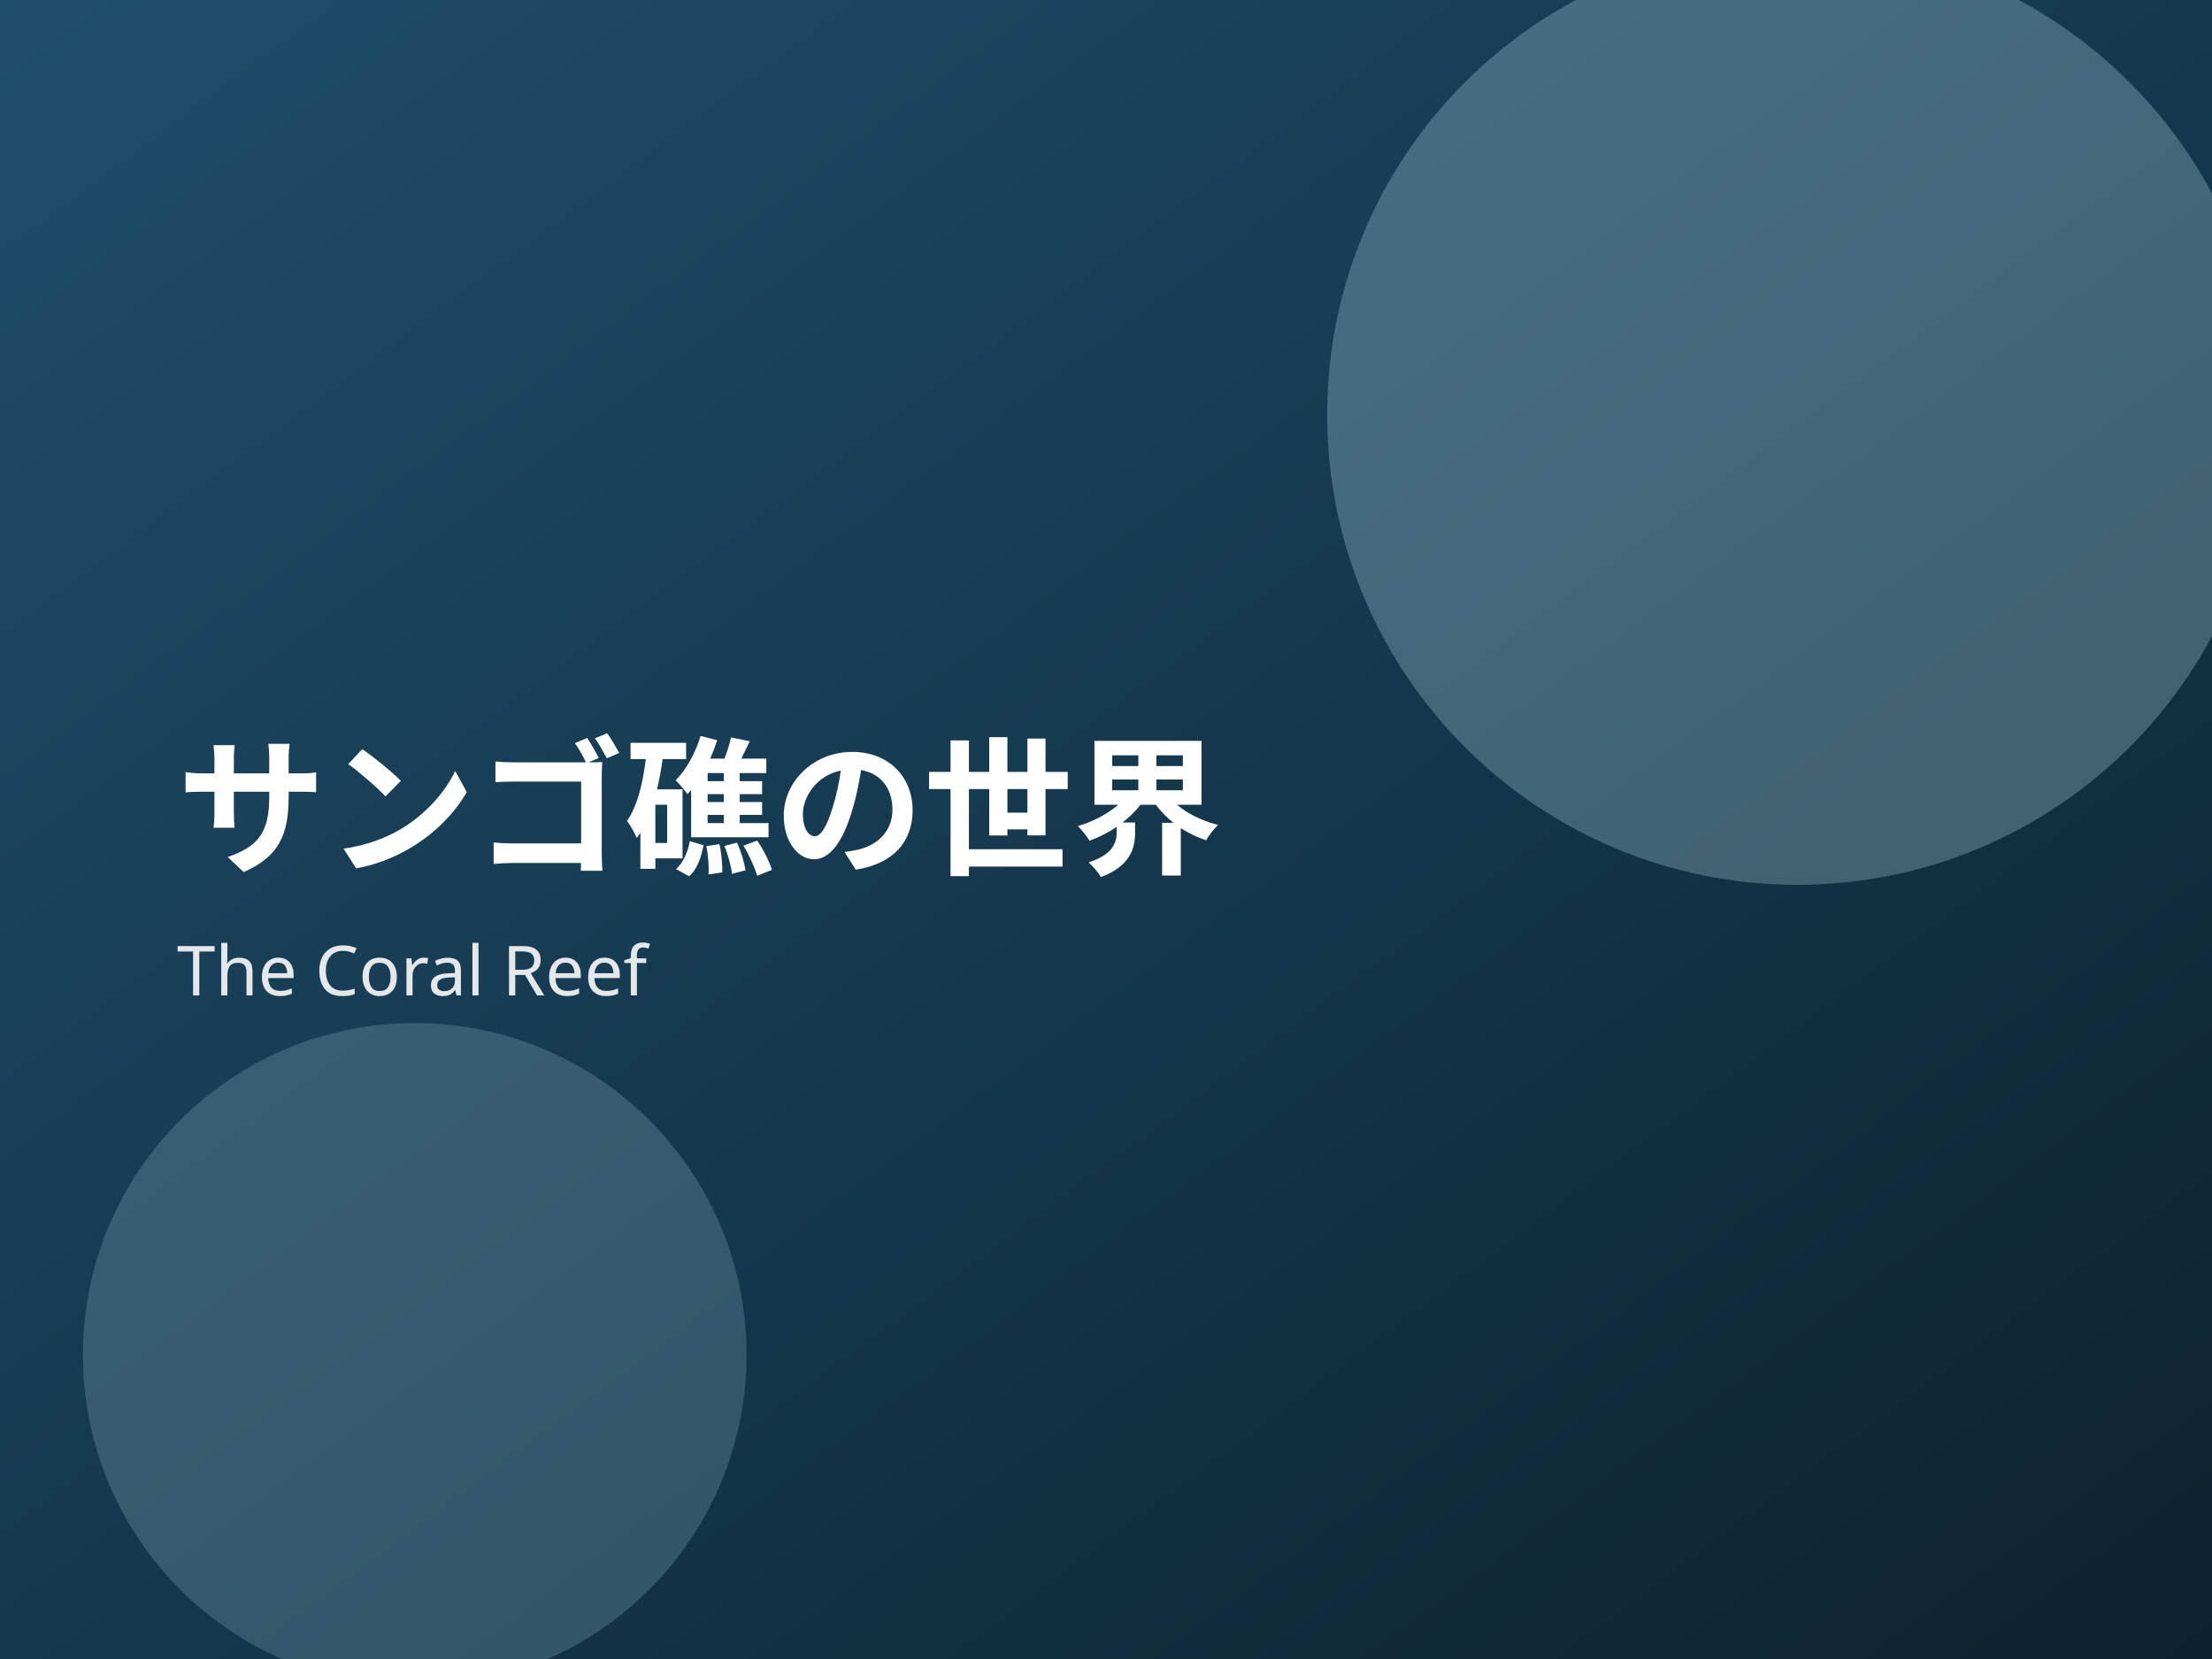
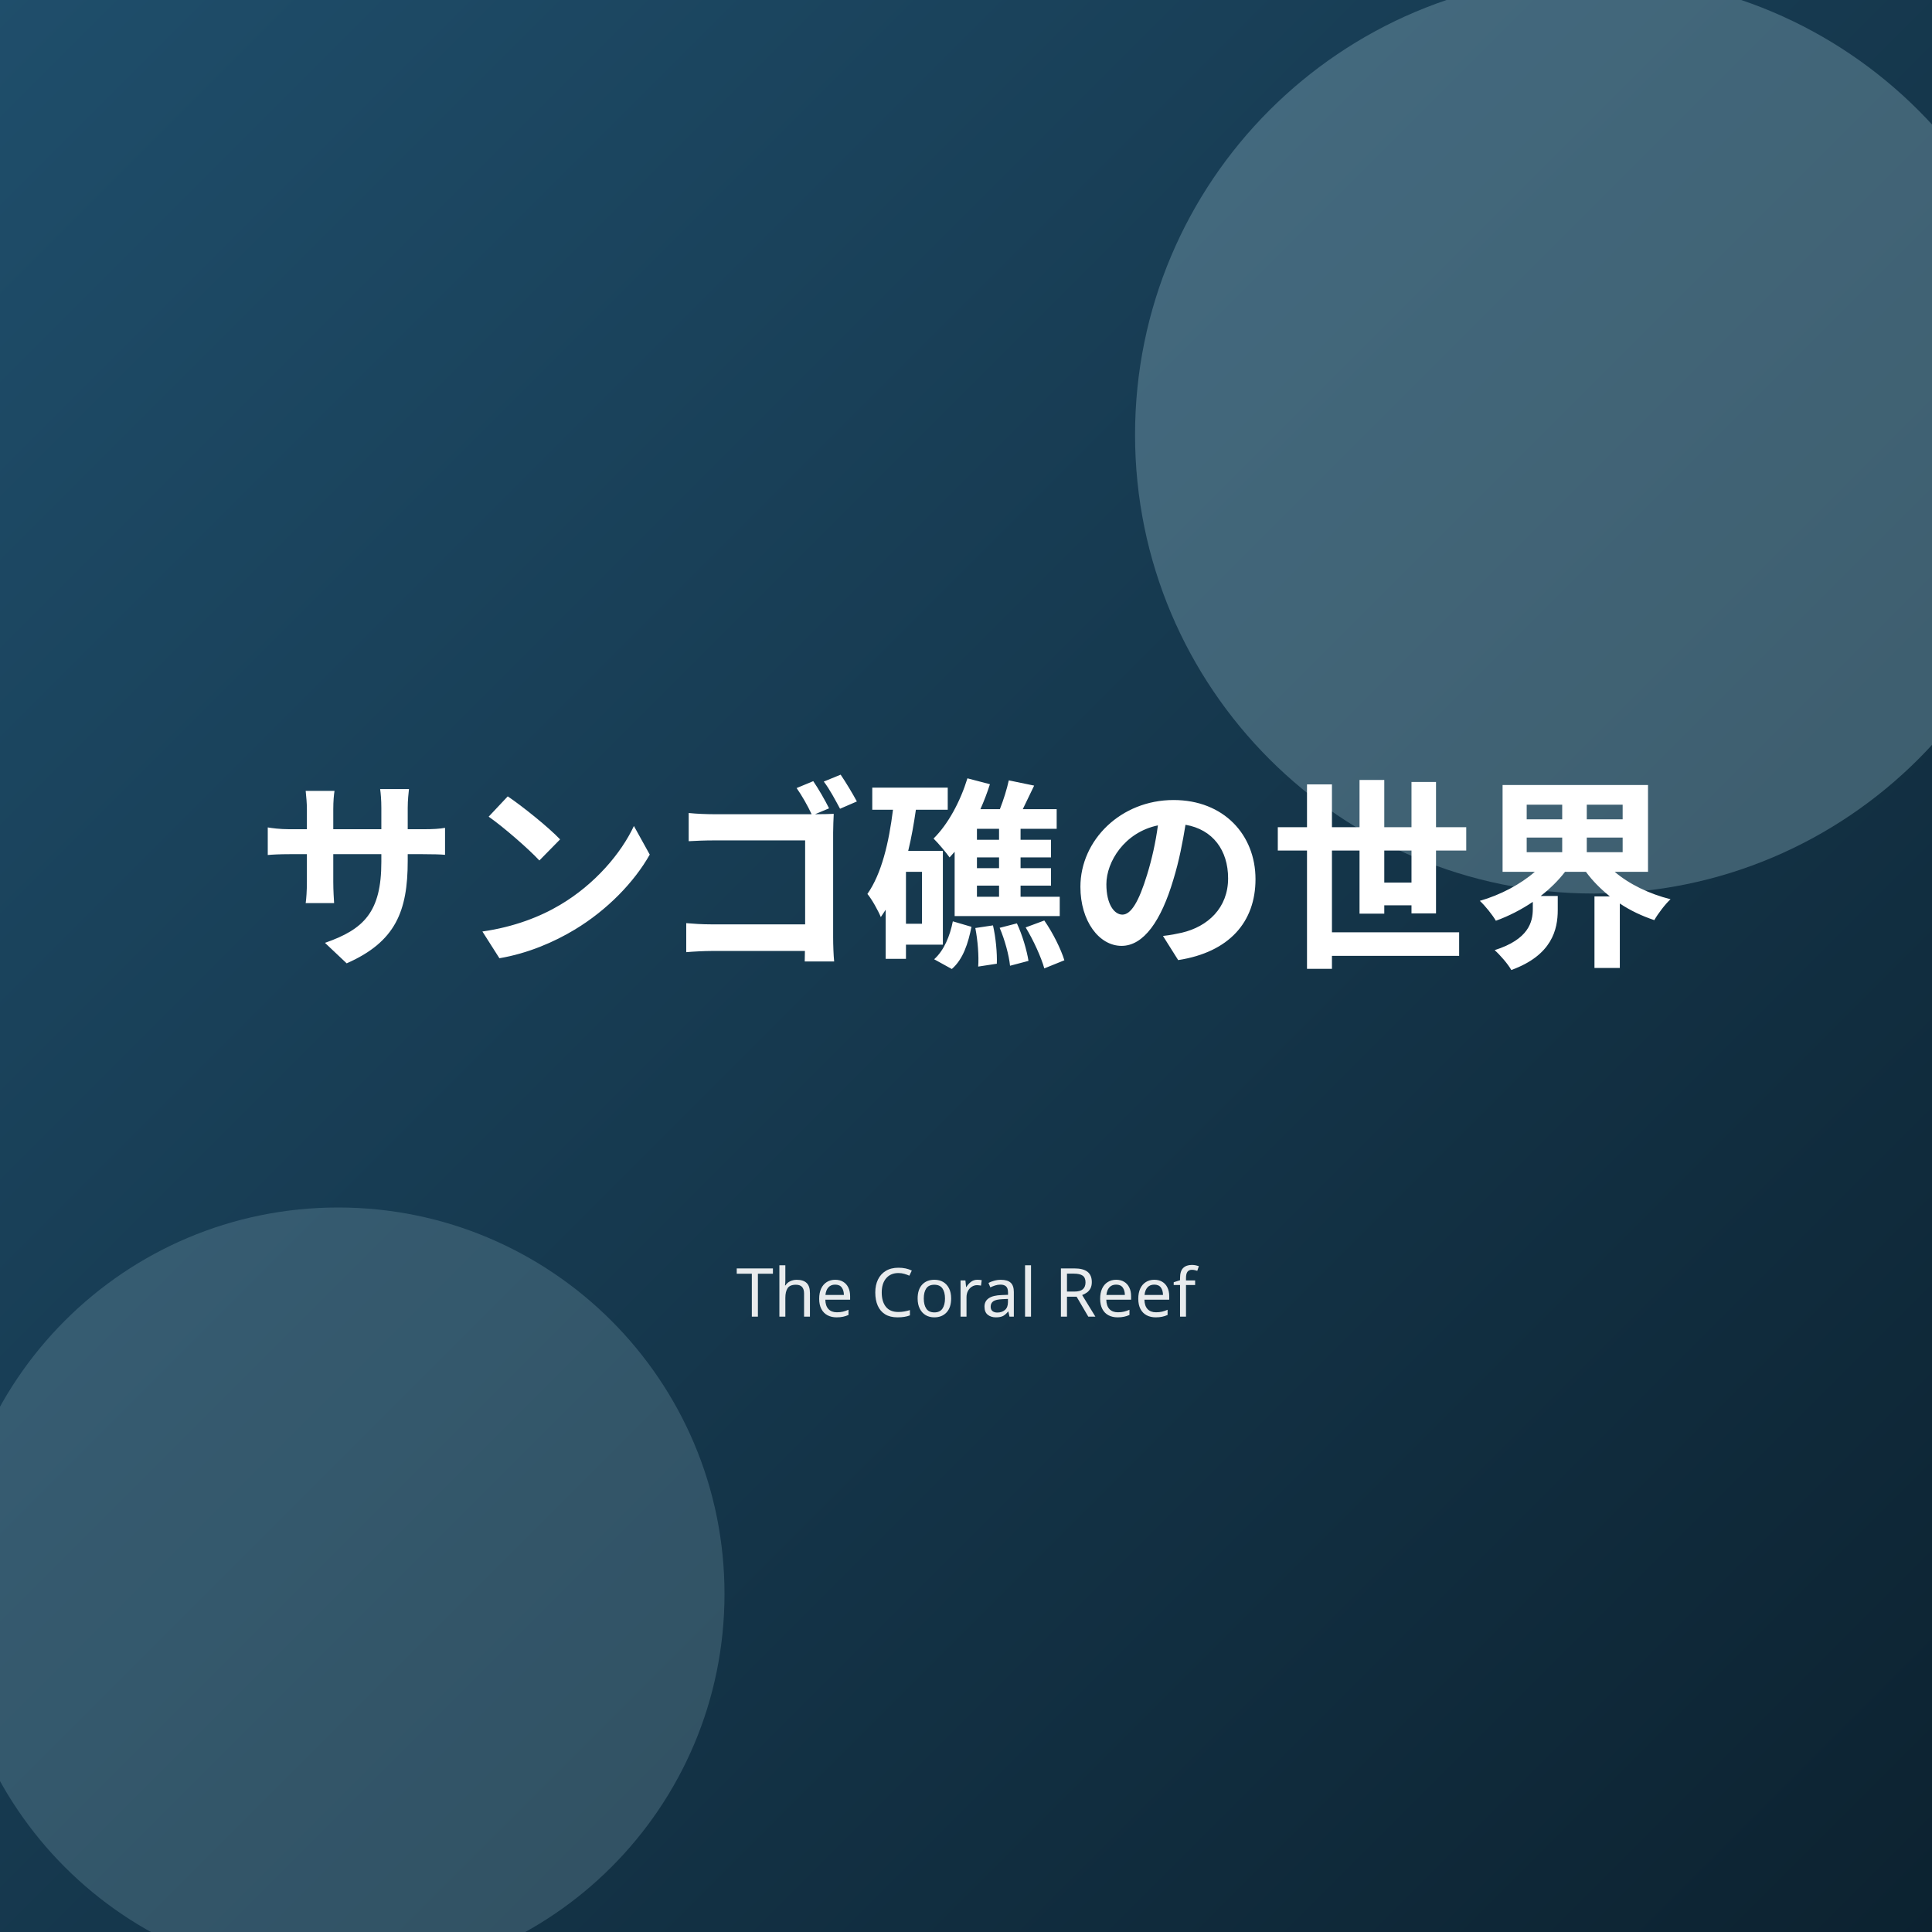
- <svg xmlns="http://www.w3.org/2000/svg" viewBox="0 0 800 600">
+ <svg xmlns="http://www.w3.org/2000/svg" viewBox="0 0 800 800">
  <defs>
    <linearGradient id="g" x1="0" y1="0" x2="1" y2="1">
      <stop offset="0" stop-color="#1f4e6b" />
      <stop offset="1" stop-color="#0c2230" />
    </linearGradient>
  </defs>
-   <rect width="800" height="600" fill="url(#g)" />
-   <circle cx="650" cy="150" r="170" fill="#bfe3ef" opacity="0.28" />
-   <circle cx="150" cy="490" r="120" fill="#bfe3ef" opacity="0.20" />
-   <text x="64" y="312" font-family="sans-serif" font-size="54" font-weight="700" fill="#ffffff">サンゴ礁の世界</text>
-   <text x="64" y="360" font-family="sans-serif" font-size="25" fill="#ffffff" opacity="0.88">The Coral Reef</text>
+   <rect width="800" height="800" fill="url(#g)" />
+   <circle cx="660" cy="180" r="190" fill="#bfe3ef" opacity="0.26" />
+   <circle cx="140" cy="660" r="160" fill="#bfe3ef" opacity="0.18" />
+   <text x="400" y="393.6" font-family="sans-serif" font-size="84" font-weight="700" fill="#ffffff" text-anchor="middle">サンゴ礁の世界</text>
+   <text x="400" y="545.2" font-family="sans-serif" font-size="28" fill="#ffffff" opacity="0.9" text-anchor="middle">The Coral Reef</text>
</svg>
